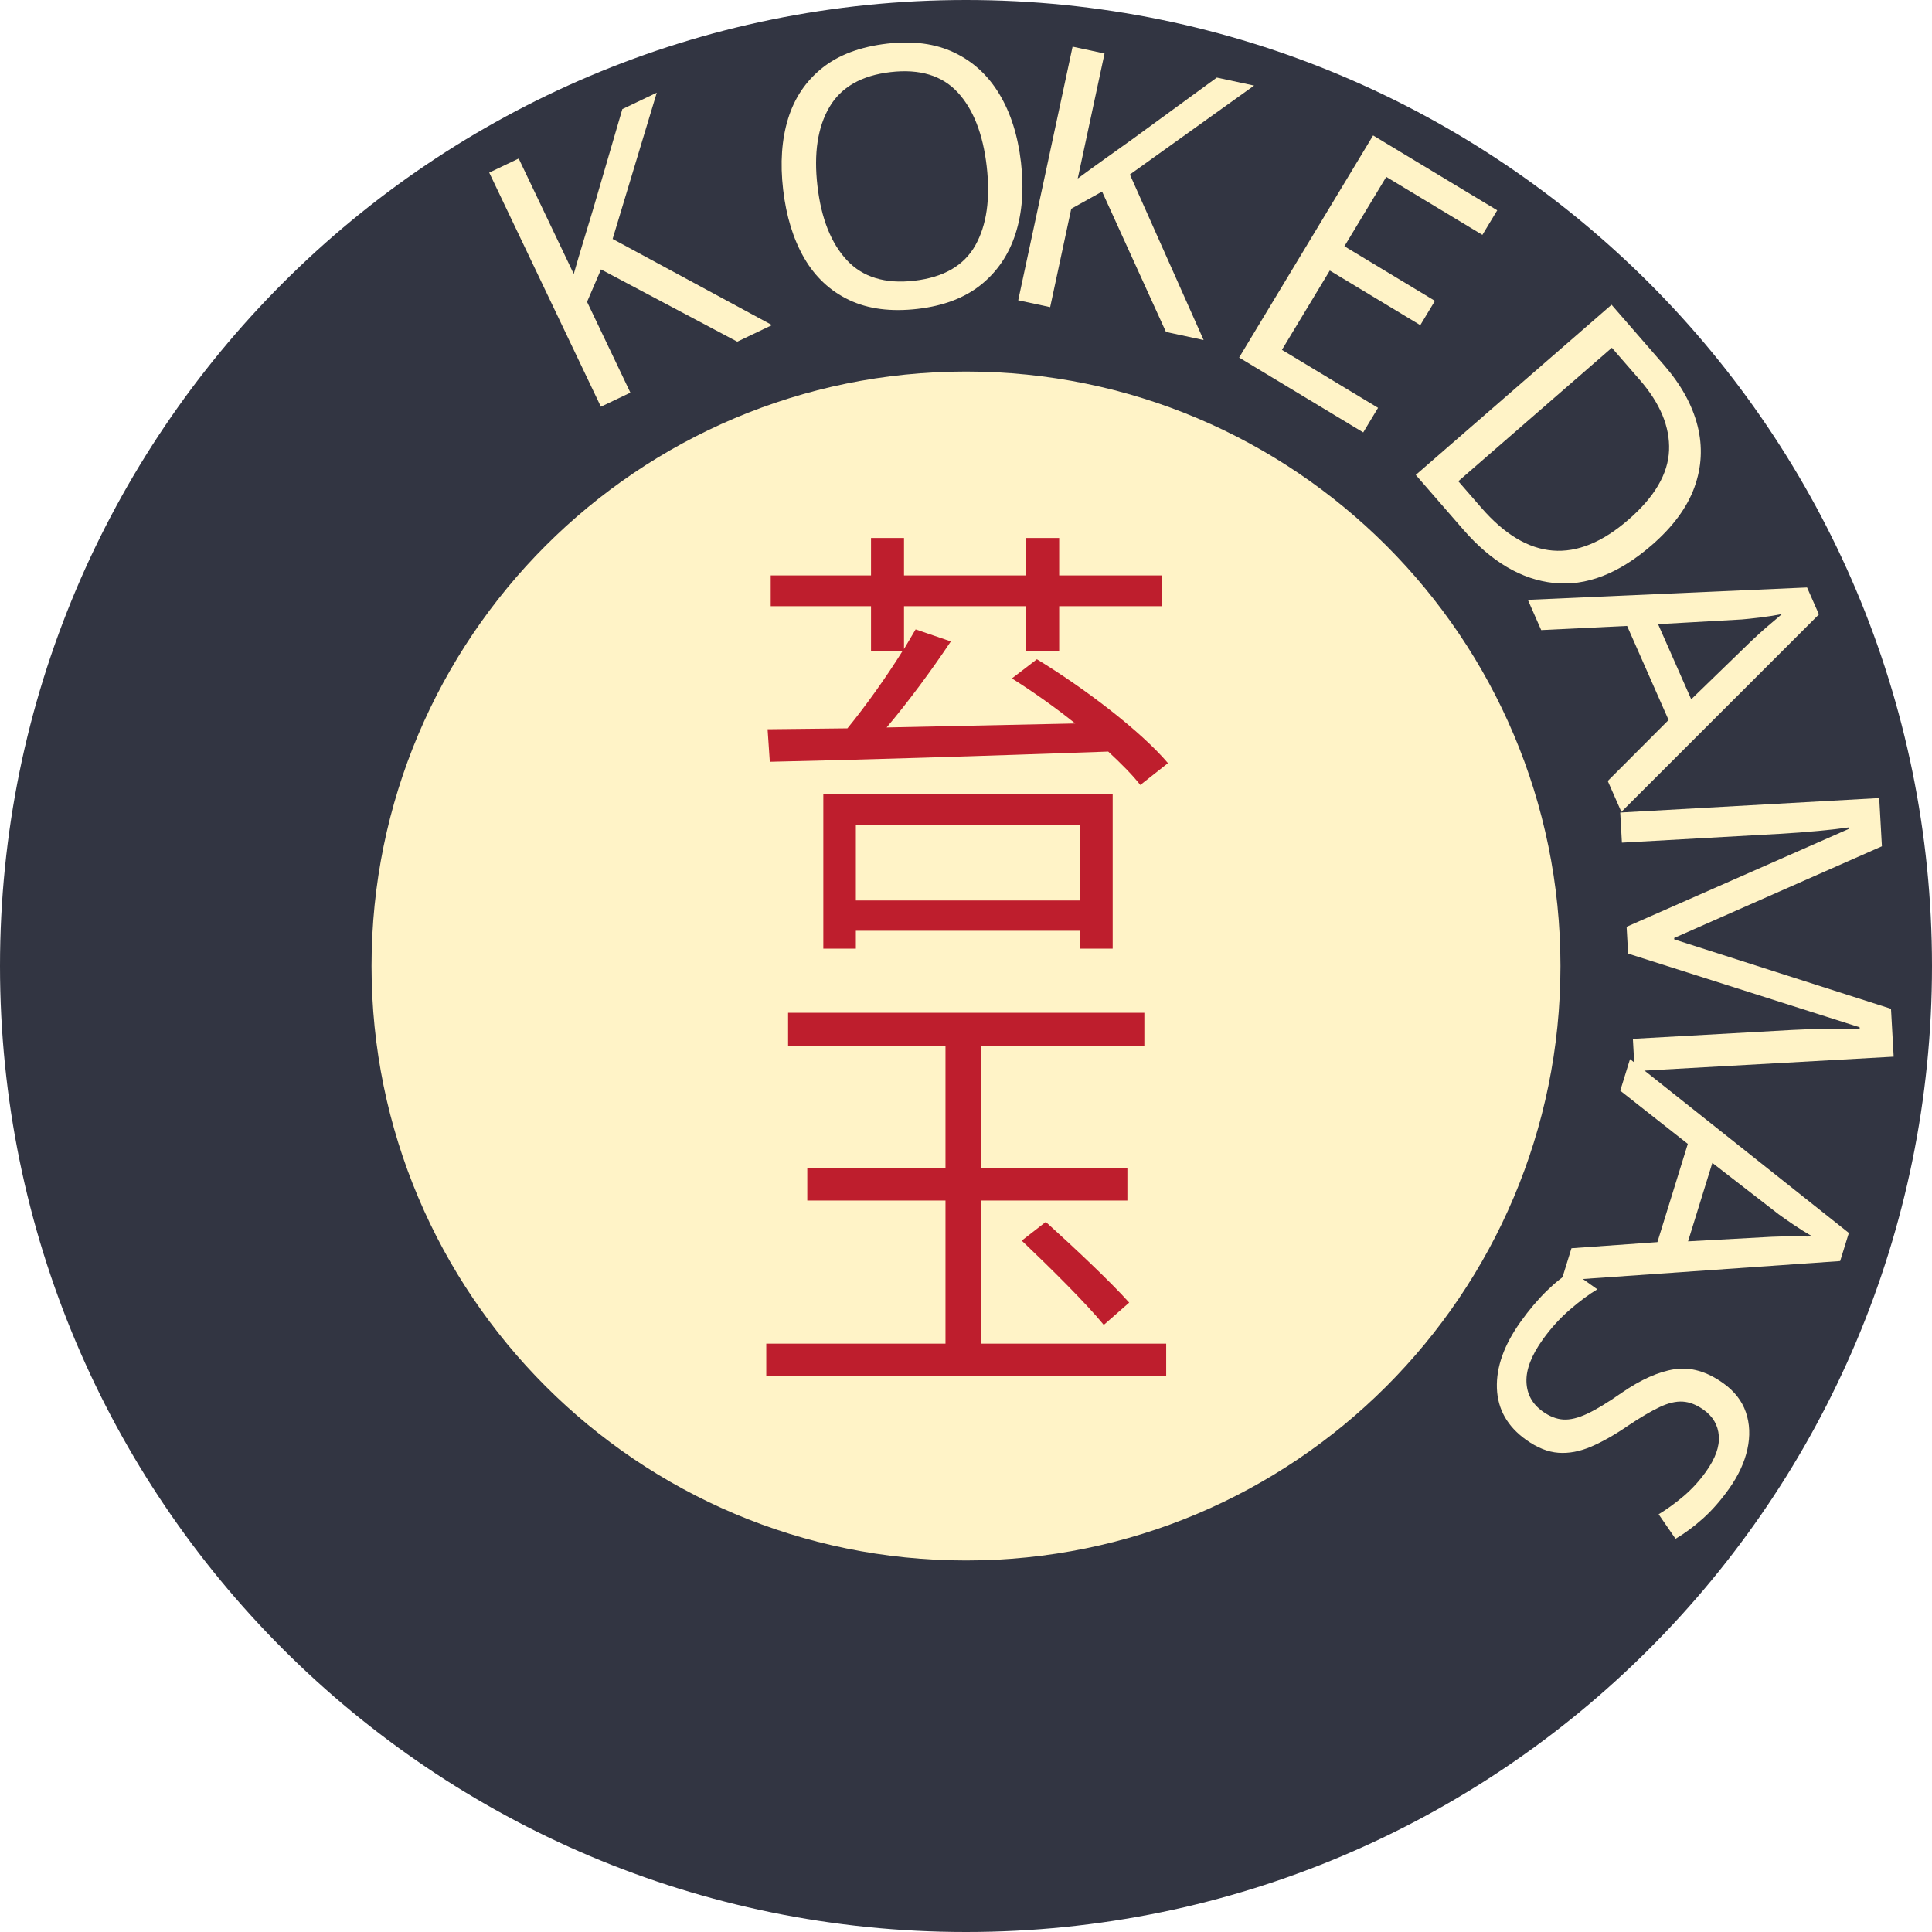
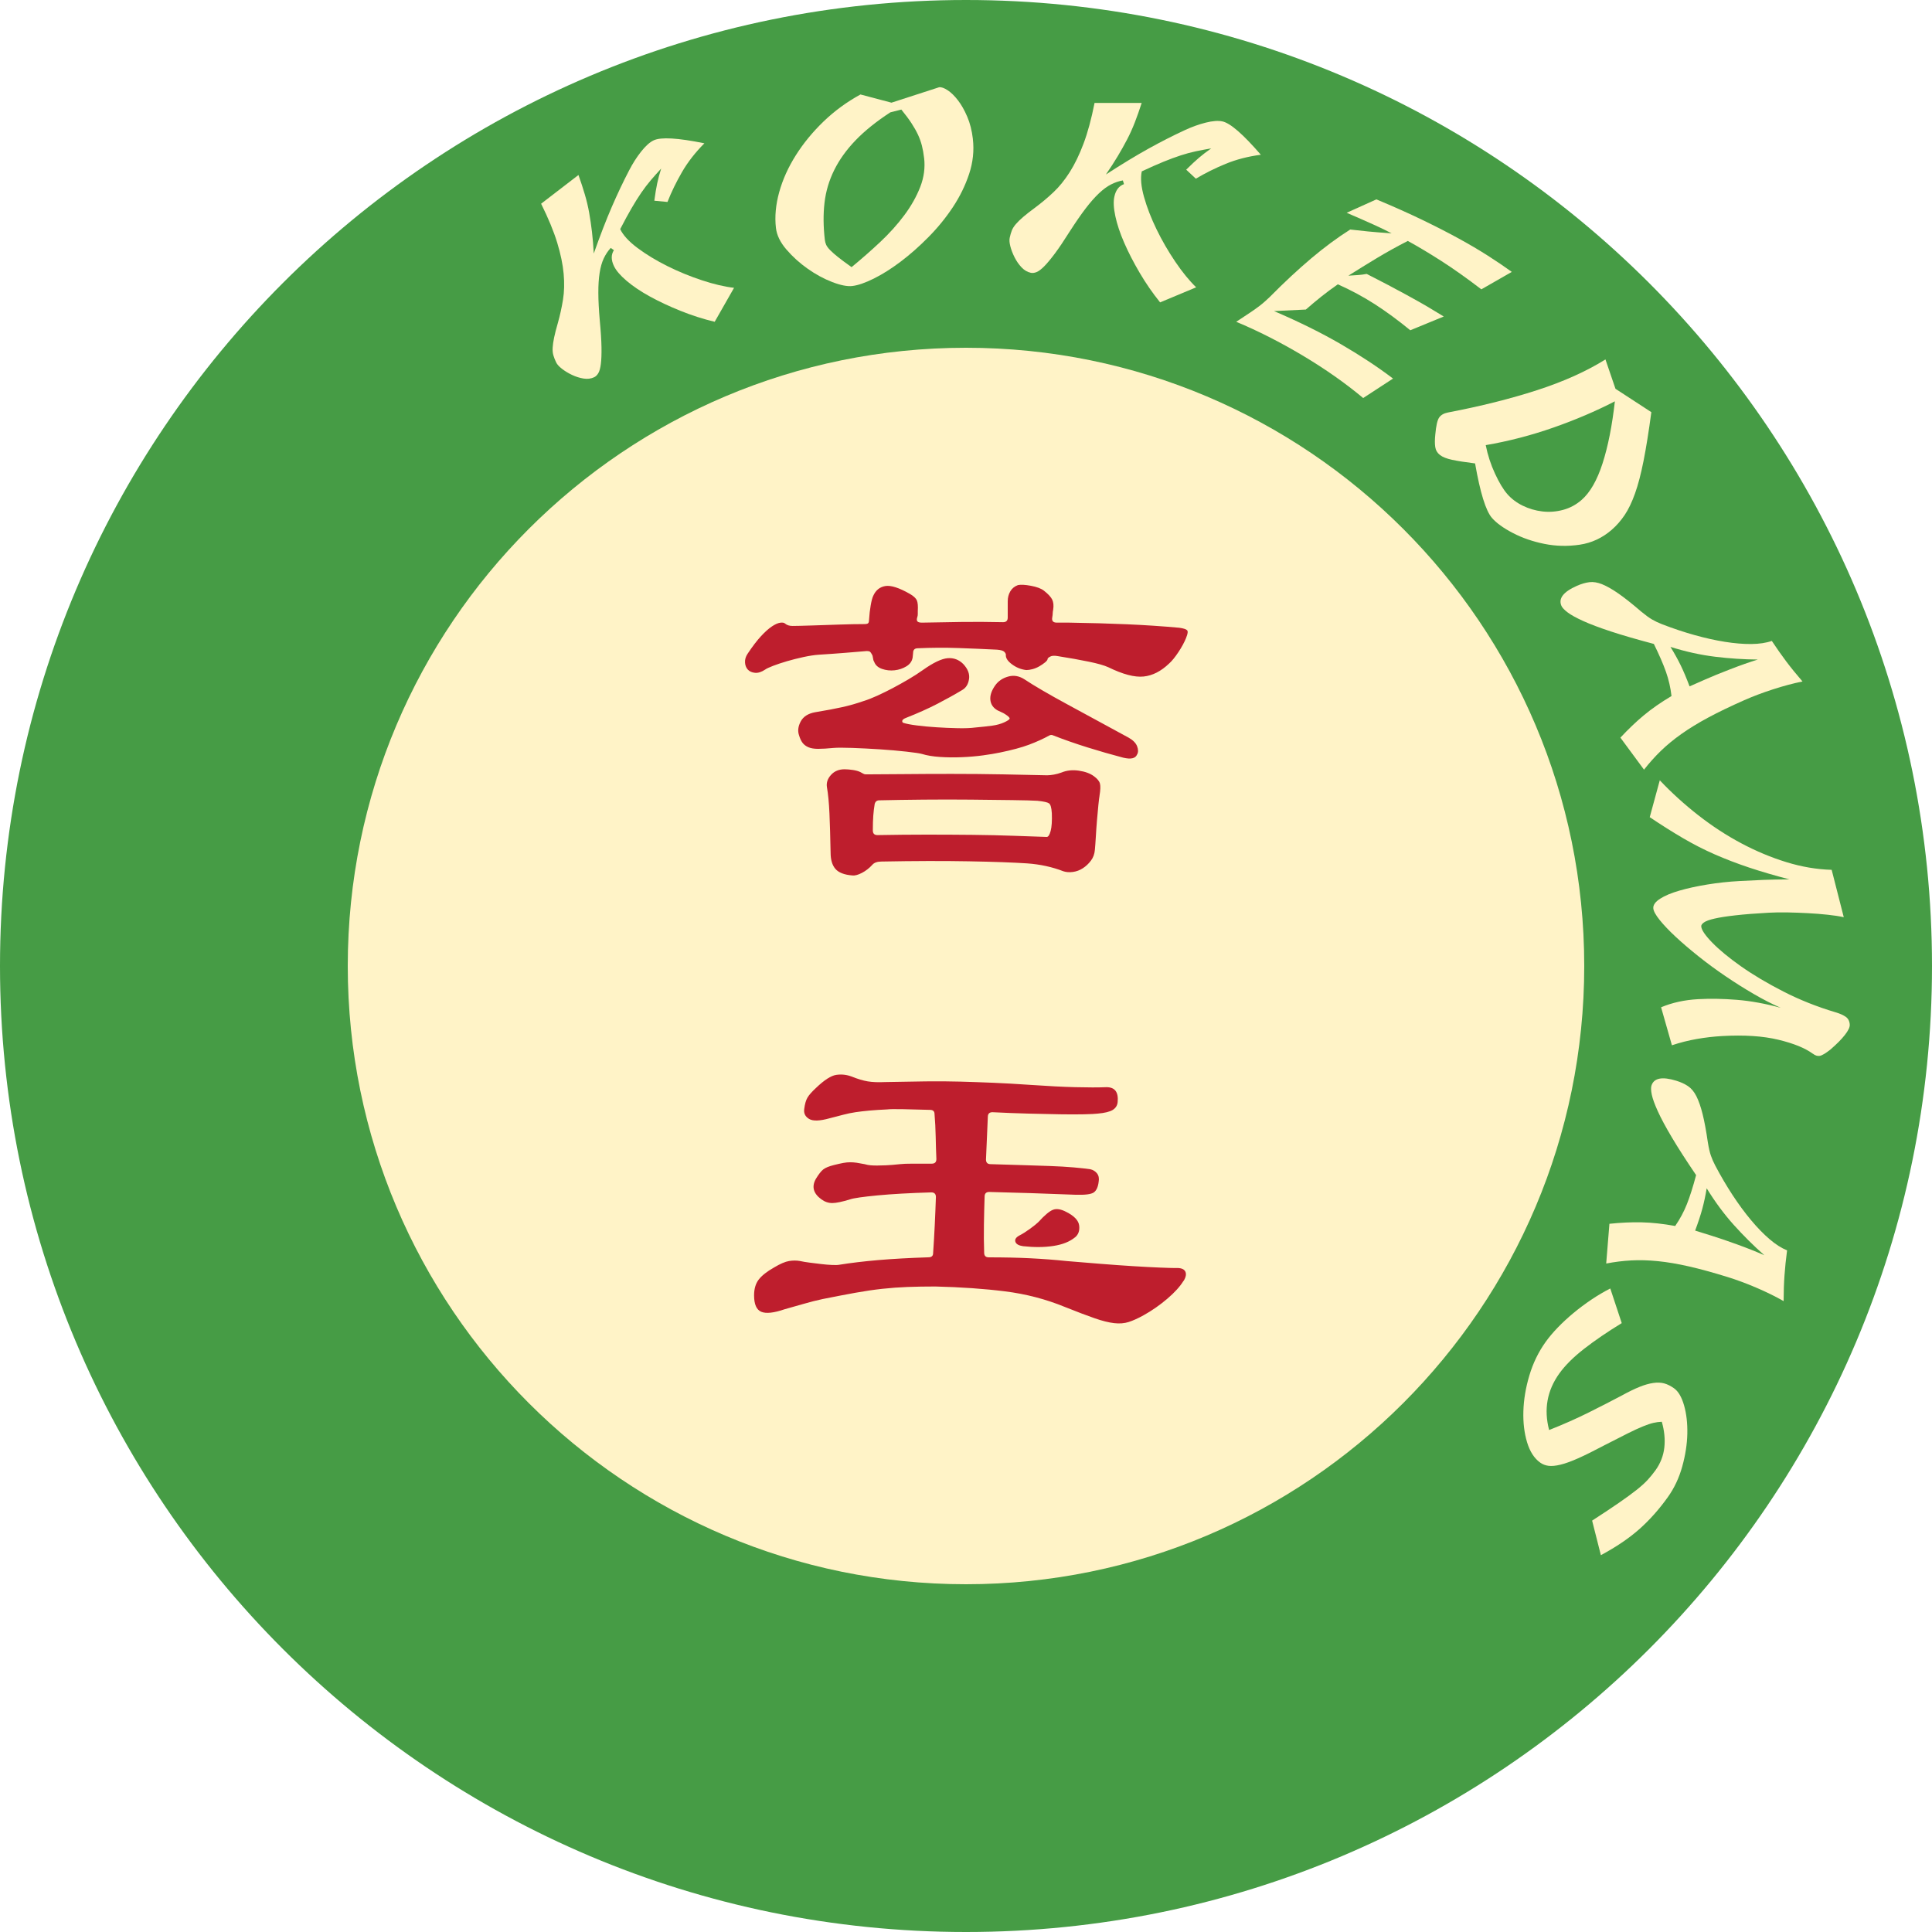
- <svg xmlns="http://www.w3.org/2000/svg" id="Layer_2" version="1.1" viewBox="0 0 936 936">
+ <svg xmlns="http://www.w3.org/2000/svg" id="Layer_2" data-name="Layer 2" viewBox="0 0 900 900">
  <defs>
    <style>
-       .st0 {
-         font-size: 176px;
+       .cls-1 {
+         fill: #469c45;
      }

-       .st0, .st1, .st2 {
-         isolation: isolate;
+       .cls-2 {
+         fill: #be1e2d;
      }

-       .st0, .st2 {
-         font-family: STBaoliSC-Regular, 'Baoli SC';
-       }
- 
-       .st0, .st3 {
+       .cls-3 {
        fill: #fff3c7;
-       }
- 
-       .st2 {
-         fill: #be1e2d;
-         font-size: 216px;
-         glyph-orientation-vertical: 0deg;
-         text-orientation: upright;
-         writing-mode: tb;
-       }
- 
-       .st4 {
-         fill: #323542;
      }
    </style>
  </defs>
-   <g id="Layer_1-2">
-     <g id="ficon_kokedamas">
-       <circle class="st4" cx="468" cy="468" r="468" />
-       <g class="st1">
-         <text class="st0" transform="translate(275.7 204.4) rotate(-25.5)">
-           <tspan x="0" y="0">K</tspan>
-         </text>
+   <g id="Layer_1-2" data-name="Layer 1">
+     <g id="ficon_kokedamas" data-name="ficon kokedamas">
+       <circle class="cls-1" cx="450" cy="450" r="450" />
+       <g>
+         <path class="cls-3" d="M328.13,66.76c-4.22,4.23-7.69,8.68-10.4,13.35-2.71,4.68-4.97,9.33-6.79,13.97l-6.13-.58c.42-3.19.87-5.88,1.33-8.05.46-2.17,1.08-4.48,1.86-6.93-1.71,1.86-3.32,3.67-4.82,5.42-1.5,1.76-2.98,3.7-4.44,5.82-1.46,2.13-2.97,4.54-4.54,7.24-1.57,2.7-3.33,5.95-5.29,9.74,1.37,2.86,4.07,5.8,8.11,8.81,4.04,3.01,8.66,5.81,13.86,8.4,5.2,2.59,10.58,4.8,16.14,6.63,5.56,1.83,10.53,3,14.93,3.5l-9.02,15.82c-5.44-1.3-10.77-3.01-16.01-5.13-5.24-2.11-9.97-4.34-14.21-6.67-4.24-2.33-7.83-4.75-10.77-7.24s-4.92-4.8-5.94-6.92c-1.37-2.86-1.37-5.32-.02-7.4l-1.48-1.05c-1.28,1.39-2.36,3.01-3.24,4.86-.87,1.85-1.52,4.11-1.93,6.77-.42,2.67-.62,5.79-.6,9.36.01,3.57.24,7.85.67,12.84.49,5.1.75,9.27.8,12.49.05,3.23-.05,5.81-.3,7.75-.24,1.94-.64,3.36-1.18,4.27-.54.91-1.18,1.54-1.92,1.89-1.48.71-3.14.91-4.97.62-1.83-.29-3.63-.87-5.4-1.71-1.77-.84-3.33-1.79-4.67-2.84-1.35-1.05-2.25-2.05-2.7-3-.56-1.16-.98-2.26-1.28-3.29-.3-1.03-.41-2.21-.33-3.55.08-1.33.3-2.91.68-4.71.37-1.8.95-4.06,1.74-6.78,1.01-3.6,1.81-7.23,2.4-10.9.59-3.66.69-7.67.3-12.04-.39-4.36-1.4-9.18-3-14.46-1.61-5.28-4.11-11.33-7.5-18.16l17.4-13.38c1.15,3.22,2.14,6.26,2.98,9.11.84,2.85,1.51,5.68,2.01,8.5.5,2.82.93,5.77,1.3,8.84.36,3.08.64,6.45.84,10.13,2.99-8.45,5.79-15.7,8.42-21.77,2.63-6.06,5.3-11.7,8.02-16.9,1.68-3.27,3.56-6.22,5.63-8.83,2.07-2.61,4-4.35,5.8-5.21,3.39-1.62,11.28-1.16,23.67,1.37Z" />
+         <path class="cls-3" d="M453.19,64.7c.64,5.48.06,10.92-1.73,16.32-1.79,5.41-4.33,10.58-7.59,15.5-3.27,4.93-7.04,9.56-11.32,13.89-4.28,4.34-8.59,8.15-12.93,11.43-4.34,3.28-8.53,5.92-12.54,7.92-4.02,2-7.37,3.16-10.05,3.47-2.33.27-5.44-.34-9.34-1.84-3.89-1.5-7.71-3.56-11.44-6.2-3.73-2.63-7.03-5.62-9.9-8.95-2.87-3.33-4.5-6.68-4.89-10.06-.61-5.25-.1-10.8,1.52-16.66,1.62-5.86,4.2-11.59,7.75-17.2,3.54-5.61,7.86-10.86,12.96-15.77,5.1-4.9,10.82-9.08,17.15-12.54l14.44,3.82,22.2-7.19c1.05-.12,2.37.34,3.97,1.4,1.6,1.05,3.2,2.61,4.79,4.67,1.6,2.06,3.04,4.61,4.34,7.65,1.3,3.04,2.17,6.48,2.62,10.33ZM430.47,73.55c-.24-2.1-.58-4.01-1.02-5.73-.44-1.72-1.05-3.42-1.83-5.1-.79-1.68-1.79-3.45-3.01-5.32-1.22-1.87-2.8-3.99-4.73-6.36l-5.16,1.31c-6.59,4.31-11.99,8.66-16.2,13.05-4.22,4.39-7.52,9-9.91,13.82-2.39,4.83-3.9,9.9-4.52,15.23-.62,5.33-.57,11.08.15,17.26.09.82.3,1.59.62,2.32.32.73.95,1.57,1.89,2.53.94.95,2.19,2.05,3.75,3.29,1.56,1.24,3.63,2.77,6.2,4.59,4.53-3.72,8.95-7.6,13.27-11.64,4.31-4.04,8.08-8.23,11.3-12.56,3.22-4.33,5.69-8.72,7.42-13.18,1.73-4.45,2.33-8.95,1.8-13.5Z" />
+         <path class="cls-3" d="M587.36,72.09c-5.92.77-11.39,2.18-16.38,4.23-5,2.05-9.63,4.36-13.9,6.92l-4.5-4.2c2.29-2.27,4.27-4.12,5.96-5.56,1.69-1.44,3.59-2.89,5.7-4.36-2.49.43-4.87.88-7.13,1.35-2.26.48-4.62,1.11-7.07,1.91-2.45.8-5.12,1.78-8.02,2.96-2.89,1.18-6.27,2.68-10.14,4.49-.66,3.1-.32,7.07,1.05,11.92,1.36,4.85,3.31,9.89,5.85,15.11,2.54,5.22,5.46,10.26,8.74,15.1,3.28,4.84,6.51,8.8,9.7,11.88l-16.8,7.02c-3.51-4.35-6.69-8.96-9.55-13.83-2.86-4.87-5.25-9.52-7.18-13.96-1.93-4.43-3.3-8.54-4.11-12.31-.81-3.77-.97-6.8-.48-9.1.66-3.1,2.16-5.05,4.5-5.88l-.53-1.73c-1.87.32-3.71.95-5.53,1.88-1.82.93-3.71,2.33-5.67,4.19-1.96,1.86-4.02,4.21-6.19,7.05-2.17,2.84-4.6,6.37-7.31,10.58-2.73,4.34-5.06,7.8-6.99,10.38-1.94,2.59-3.59,4.57-4.97,5.96-1.38,1.39-2.56,2.27-3.54,2.66-.98.39-1.88.5-2.68.33-1.61-.35-3.05-1.19-4.32-2.54-1.27-1.35-2.35-2.9-3.23-4.65-.89-1.75-1.54-3.45-1.97-5.1-.43-1.65-.53-2.99-.31-4.03.27-1.26.6-2.39.99-3.39.39-.99,1.03-2,1.91-3.01.87-1.01,2.01-2.12,3.41-3.32,1.4-1.2,3.23-2.64,5.51-4.31,3-2.24,5.85-4.62,8.55-7.17,2.7-2.54,5.23-5.66,7.58-9.36,2.35-3.7,4.5-8.13,6.44-13.29,1.94-5.16,3.66-11.48,5.14-18.97l21.95.02c-1.06,3.26-2.12,6.27-3.19,9.04-1.08,2.77-2.27,5.43-3.59,7.96-1.33,2.54-2.78,5.14-4.37,7.79-1.59,2.66-3.43,5.51-5.52,8.54,7.52-4.87,14.17-8.9,19.96-12.11,5.78-3.2,11.34-6.03,16.67-8.49,3.33-1.56,6.62-2.75,9.85-3.56,3.23-.81,5.82-1,7.78-.58,3.67.78,9.64,5.96,17.91,15.53Z" />
+         <path class="cls-3" d="M690.09,134.8c-6.75-5.17-12.99-9.59-18.72-13.26-5.73-3.67-10.92-6.77-15.56-9.3-5.16,2.64-9.95,5.3-14.38,7.97-4.43,2.67-8.86,5.41-13.29,8.21,1.85-.12,3.38-.22,4.6-.3,1.22-.09,2.52-.26,3.91-.52,7.23,3.68,13.37,6.91,18.41,9.68,5.04,2.77,8.32,4.61,9.82,5.52l7.68,4.64-15.59,6.41c-5.78-4.73-11.31-8.79-16.59-12.18-5.28-3.4-11-6.47-17.15-9.23-2.84,1.98-5.39,3.87-7.64,5.67-2.25,1.79-4.68,3.83-7.28,6.09l-14.82.71c11.76,5.05,22.15,10.19,31.18,15.44,9.03,5.25,17.12,10.58,24.26,16l-13.91,9.07c-8.29-6.93-17.65-13.5-28.07-19.73-10.43-6.23-20.78-11.49-31.07-15.79,2.5-1.64,4.61-3.04,6.34-4.19,1.72-1.15,3.16-2.17,4.31-3.05,1.15-.88,2.11-1.67,2.88-2.38.76-.7,1.46-1.34,2.09-1.93,6.7-6.78,13.13-12.77,19.28-17.96,6.15-5.19,12.22-9.68,18.21-13.47,2.81.33,5.58.63,8.3.9,2.71.27,6.38.56,10.98.88-2.07-1.11-4.91-2.48-8.51-4.12-3.61-1.63-7.75-3.45-12.43-5.46l13.84-6.24c8.1,3.38,15.28,6.59,21.54,9.62,6.26,3.03,11.88,5.91,16.88,8.65,4.99,2.74,9.49,5.39,13.5,7.95,4.01,2.56,7.73,5.08,11.16,7.56l-14.15,8.11Z" />
+         <path class="cls-3" d="M750.88,246.74c-4.43,3.85-9.43,6.19-15.02,7.01-5.59.82-11.07.69-16.44-.39-5.37-1.08-10.27-2.77-14.68-5.07-4.42-2.3-7.66-4.65-9.74-7.04-2.85-3.27-5.47-11.73-7.85-25.37-4.54-.56-8.09-1.12-10.67-1.67-2.58-.55-4.49-1.31-5.71-2.27-1.22-.96-1.95-2.19-2.18-3.71-.23-1.51-.22-3.47.03-5.86.36-4.05.96-6.67,1.79-7.86.83-1.19,2.17-1.97,4.03-2.34,15.34-2.93,29.2-6.4,41.57-10.41,12.38-4.01,23-8.78,31.87-14.32l4.67,13.67,16.71,10.89c-1.2,8.98-2.41,16.53-3.62,22.64-1.21,6.11-2.54,11.2-3.99,15.25-1.45,4.06-3.05,7.4-4.81,10.02-1.76,2.62-3.75,4.9-5.96,6.82ZM736.74,232.91c3.98-3.47,7.24-9.14,9.79-17.04,2.54-7.89,4.46-17.53,5.74-28.92-8.8,4.55-18.35,8.63-28.66,12.24-10.31,3.61-20.82,6.34-31.5,8.17.92,4.64,2.37,9.06,4.32,13.27,1.95,4.21,3.86,7.38,5.71,9.5,1.92,2.21,4.32,4.02,7.17,5.42,2.85,1.4,5.89,2.3,9.11,2.69,3.21.39,6.43.15,9.65-.7,3.22-.86,6.11-2.4,8.68-4.64Z" />
+         <path class="cls-3" d="M754.87,343.59c3.66-3.92,7.29-7.39,10.9-10.39,3.61-3.01,7.9-5.99,12.88-8.96-.45-3.91-1.3-7.67-2.58-11.27-1.27-3.61-3.15-7.94-5.64-13-7.99-2.12-14.65-4.05-19.97-5.8-5.33-1.75-9.64-3.38-12.93-4.87-3.29-1.5-5.71-2.83-7.26-4.01-1.55-1.18-2.51-2.19-2.89-3.05-1.52-3.44.89-6.55,7.22-9.35,2.04-.9,3.97-1.46,5.79-1.69,1.82-.23,3.83.1,6.02,1,2.19.89,4.72,2.34,7.59,4.34,2.87,2,6.38,4.78,10.51,8.34,2.02,1.67,3.72,2.91,5.1,3.71,1.38.8,2.92,1.53,4.62,2.19,5.11,1.98,10.15,3.66,15.12,5.05,4.97,1.39,9.71,2.45,14.19,3.16,4.48.71,8.58,1.05,12.28,1.02,3.7-.04,6.89-.51,9.56-1.44,2.3,3.47,4.54,6.65,6.71,9.54,2.17,2.89,4.7,6,7.59,9.35-4.24.85-8.8,2.06-13.69,3.64s-9.36,3.27-13.44,5.07c-6.44,2.85-12.02,5.53-16.74,8.07-4.72,2.53-8.88,5.08-12.5,7.64-3.62,2.56-6.82,5.19-9.6,7.89-2.78,2.7-5.4,5.62-7.86,8.77l-11.03-14.95ZM818.86,307.24c-6.56-.05-13.2-.49-19.91-1.31-6.71-.82-13.64-2.34-20.78-4.58,1.8,2.92,3.38,5.75,4.72,8.5,1.34,2.74,2.73,6.04,4.18,9.89l7.25-3.2c3.11-1.37,6.99-2.96,11.65-4.76,4.65-1.8,8.95-3.32,12.9-4.54Z" />
+         <path class="cls-3" d="M844.45,490.85c-3.56-2.62-8.91-4.79-16.05-6.51s-15.88-2.29-26.18-1.71c-3.87.22-7.78.67-11.73,1.36-3.96.69-7.84,1.67-11.65,2.94l-5.04-17.7c5.17-2.17,10.91-3.43,17.24-3.78,5.62-.31,11.65-.21,18.09.31,6.43.52,13.23,1.76,20.39,3.71-3.86-1.67-8-3.78-12.43-6.36-4.43-2.57-8.85-5.35-13.25-8.34-4.4-2.99-8.6-6.07-12.59-9.26-4-3.19-7.55-6.22-10.64-9.1-3.1-2.88-5.6-5.51-7.49-7.87-1.89-2.36-2.88-4.19-2.95-5.48-.09-1.52.98-2.99,3.19-4.41,2.21-1.42,5.2-2.67,8.96-3.76,3.76-1.09,8.08-2.04,12.97-2.84,4.89-.8,9.91-1.35,15.07-1.63,3.98-.22,7.67-.4,11.08-.53,3.4-.13,7.45-.21,12.15-.24-7.04-1.84-13.34-3.69-18.91-5.55-5.57-1.87-10.85-3.89-15.85-6.08-5-2.19-9.93-4.71-14.79-7.55-4.86-2.84-10.04-6.11-15.53-9.8l4.68-17.18c5.49,5.8,11.47,11.23,17.92,16.27,6.45,5.04,13.13,9.4,20.03,13.07,6.9,3.67,13.91,6.6,21.03,8.79,7.11,2.19,14.14,3.38,21.09,3.58l5.64,22.07c-2.14-.47-4.66-.86-7.56-1.16-2.9-.31-5.94-.55-9.12-.72s-6.36-.29-9.54-.35c-3.18-.06-6.11-.01-8.81.14-6.21.35-11.36.75-15.44,1.22-4.09.46-7.32.96-9.7,1.51-2.38.54-4.02,1.13-4.92,1.77-.91.64-1.34,1.25-1.31,1.83.09,1.64,1.79,4.16,5.09,7.56,3.3,3.4,7.77,7.08,13.4,11.06,5.63,3.97,12.22,7.89,19.78,11.76,7.56,3.87,15.64,7.09,24.25,9.66,2.03.59,3.62,1.3,4.79,2.11,1.16.82,1.79,2.04,1.88,3.68.07,1.17-.7,2.77-2.29,4.8-1.59,2.03-3.84,4.3-6.76,6.81-2.25,1.77-3.9,2.74-4.95,2.92-1.05.17-2.13-.18-3.23-1.05Z" />
+         <path class="cls-3" d="M749.73,570.09c5.33-.56,10.35-.79,15.04-.68,4.7.1,9.9.67,15.6,1.7,2.23-3.24,4.05-6.64,5.46-10.19,1.41-3.56,2.83-8.06,4.28-13.51-4.64-6.84-8.39-12.67-11.25-17.49-2.87-4.82-5.05-8.88-6.55-12.17-1.5-3.29-2.44-5.89-2.84-7.79-.39-1.9-.45-3.3-.17-4.2,1.11-3.59,4.97-4.36,11.59-2.31,2.13.66,3.96,1.5,5.48,2.53,1.52,1.03,2.82,2.59,3.89,4.71,1.06,2.11,2.02,4.87,2.87,8.26.85,3.39,1.67,7.79,2.45,13.2.42,2.59.89,4.64,1.41,6.15.52,1.51,1.2,3.07,2.05,4.69,2.55,4.84,5.25,9.42,8.08,13.75,2.84,4.32,5.71,8.22,8.63,11.7,2.91,3.48,5.78,6.43,8.59,8.83,2.82,2.41,5.53,4.14,8.15,5.2-.54,4.13-.95,8-1.2,11.61-.26,3.6-.4,7.62-.41,12.03-3.76-2.15-8-4.23-12.71-6.25s-9.21-3.68-13.47-5c-6.72-2.08-12.7-3.72-17.92-4.91-5.22-1.19-10.04-2.01-14.44-2.45-4.41-.44-8.55-.56-12.42-.35-3.87.21-7.77.69-11.69,1.45l1.5-18.51ZM821.86,584.71c-4.92-4.35-9.64-9.04-14.16-14.06-4.52-5.03-8.75-10.73-12.66-17.1-.56,3.39-1.23,6.56-2.03,9.51-.79,2.95-1.91,6.35-3.35,10.2l7.56,2.35c3.25,1.01,7.22,2.36,11.92,4.06,4.69,1.7,8.93,3.38,12.71,5.05Z" />
+         <path class="cls-3" d="M741.69,708.35c5.08-3.29,9.27-6.07,12.55-8.34,3.28-2.27,6-4.26,8.15-5.96,2.15-1.71,3.89-3.28,5.21-4.72,1.31-1.44,2.52-2.93,3.61-4.45,2.32-3.25,3.68-6.78,4.1-10.59.42-3.81.02-7.81-1.18-11.98-1.33.05-2.65.23-3.95.53-1.29.3-2.91.84-4.84,1.63-1.93.78-4.29,1.87-7.09,3.27-2.8,1.39-6.36,3.2-10.7,5.44-4.87,2.58-8.95,4.61-12.23,6.08-3.29,1.47-6.06,2.48-8.33,3.03-2.26.55-4.13.73-5.58.55-1.46-.18-2.76-.67-3.91-1.49-2.77-1.98-4.81-5.13-6.12-9.45-1.31-4.32-1.89-9.17-1.73-14.53.16-5.37,1.08-10.91,2.78-16.61,1.7-5.71,4.21-10.91,7.55-15.58,1.57-2.2,3.46-4.45,5.68-6.75,2.22-2.31,4.66-4.56,7.32-6.77,2.66-2.21,5.44-4.29,8.36-6.25,2.91-1.96,5.84-3.69,8.79-5.19l5.34,16.14c-6.64,4.05-12.47,8.03-17.5,11.94-5.02,3.91-8.9,7.77-11.63,11.59-5.66,7.93-7.22,16.68-4.7,26.27,6.63-2.62,12.79-5.35,18.5-8.2,5.71-2.85,10.88-5.5,15.51-7.96,3.08-1.69,5.79-3.01,8.11-3.94,2.32-.94,4.45-1.54,6.38-1.82,1.93-.28,3.64-.21,5.15.21,1.5.42,3.01,1.18,4.54,2.27,2.01,1.43,3.57,4.09,4.68,7.99,1.11,3.89,1.61,8.29,1.51,13.19-.11,4.89-.9,9.99-2.37,15.28-1.47,5.29-3.71,10.04-6.71,14.24-4.02,5.63-8.41,10.57-13.17,14.82-4.76,4.24-10.77,8.32-18.02,12.22l-4.08-16.1Z" />
      </g>
-       <g class="st1">
-         <text class="st0" transform="translate(376 155.8) rotate(-6.6)">
-           <tspan x="0" y="0">O</tspan>
-         </text>
-       </g>
-       <g class="st1">
-         <text class="st0" transform="translate(476.6 141.9) rotate(12.1)">
-           <tspan x="0" y="0">K</tspan>
-         </text>
-       </g>
-       <g class="st1">
-         <text class="st0" transform="translate(585.7 164.4) rotate(31.1)">
-           <tspan x="0" y="0">E</tspan>
-         </text>
-       </g>
-       <g class="st1">
-         <text class="st0" transform="translate(674.7 217.2) rotate(49)">
-           <tspan x="0" y="0">D</tspan>
-         </text>
-       </g>
-       <g class="st1">
-         <text class="st0" transform="translate(740.2 290.6) rotate(66.2)">
-           <tspan x="0" y="0">A</tspan>
-         </text>
-       </g>
-       <g class="st1">
-         <text class="st0" transform="translate(784 376.6) rotate(86.8)">
-           <tspan x="0" y="0">M</tspan>
-         </text>
-       </g>
-       <g class="st1">
-         <text class="st0" transform="translate(789.7 513.1) rotate(107.2)">
-           <tspan x="0" y="0">A</tspan>
-         </text>
-       </g>
-       <g class="st1">
-         <text class="st0" transform="translate(763.3 606.1) rotate(125.5)">
-           <tspan x="0" y="0">S</tspan>
-         </text>
-       </g>
-       <circle class="st3" cx="468" cy="468" r="288" />
-       <g class="st1">
-         <text class="st2" transform="translate(468 252)">
-           <tspan x="0" y="0">苔玉</tspan>
-         </text>
+       <circle class="cls-3" cx="450" cy="450" r="288" />
+       <g>
+         <path class="cls-2" d="M552.6,297.01c-.86,2.16-2.09,4.43-3.67,6.8-1.59,2.38-3.02,4.14-4.32,5.29-3.75,3.6-7.71,5.62-11.88,6.05-4.18.43-9.65-1.01-16.42-4.32-1.87-.86-4.9-1.73-9.07-2.59-4.18-.86-9-1.73-14.47-2.59-1.59-.29-2.77-.22-3.56.22-.79.43-1.19.79-1.19,1.08,0,.43-.4.97-1.19,1.62-.79.65-1.7,1.26-2.7,1.84-1.01.58-2.05,1.01-3.13,1.3-1.08.29-2.05.43-2.92.43-2.45-.29-4.68-1.19-6.7-2.7-2.02-1.51-2.95-2.99-2.81-4.43,0-.43-.25-.9-.76-1.4-.51-.5-1.62-.83-3.35-.97-5.76-.29-11.77-.54-18.04-.76-6.26-.22-12.56-.18-18.9.11-1.44,0-2.16.72-2.16,2.16,0,.29-.04.65-.11,1.08-.07.43-.11.79-.11,1.08-.29,1.73-1.26,3.1-2.92,4.1-1.66,1.01-3.49,1.62-5.51,1.84-2.02.22-3.96,0-5.83-.65-1.87-.65-3.1-1.76-3.67-3.35-.29-.43-.47-1.01-.54-1.73-.07-.72-.25-1.3-.54-1.73-.29-.57-.58-.97-.86-1.19-.29-.22-.79-.32-1.51-.32-3.31.29-6.77.58-10.37.86-3.6.29-7.63.58-12.1.86-2.02.14-4.36.51-7.02,1.08-2.67.58-5.22,1.23-7.67,1.94-2.45.72-4.61,1.44-6.48,2.16-1.87.72-3.1,1.3-3.67,1.73-1.73,1.15-3.31,1.66-4.75,1.51-1.44-.14-2.56-.65-3.35-1.51-.79-.86-1.22-1.98-1.29-3.35-.07-1.37.32-2.7,1.19-4,2.3-3.46,4.39-6.19,6.26-8.21,1.87-2.01,3.56-3.53,5.08-4.54,1.51-1.01,2.81-1.58,3.89-1.73,1.08-.14,1.84,0,2.27.43.86.72,2.01,1.08,3.46,1.08s4.46-.07,9.07-.22c4.61-.14,8.93-.29,12.96-.43,4.03-.14,7.85-.22,11.45-.22,1.01,0,1.62-.18,1.84-.54.22-.36.32-.9.32-1.62.14-2.3.39-4.5.76-6.59.36-2.08.76-3.56,1.19-4.43,1.15-2.59,3.03-4.1,5.62-4.54,2.59-.43,6.41.79,11.45,3.67,1.73,1.01,2.81,2.02,3.24,3.02.43,1.01.57,2.67.43,4.97v1.4c0,.51-.07.97-.22,1.4-.29.86-.29,1.51,0,1.94.29.43,1.01.65,2.16.65,6.62-.14,12.89-.25,18.79-.32,5.9-.07,12.24-.03,19.01.11,1.44,0,2.16-.72,2.16-2.16v-7.56c0-1.73.39-3.27,1.19-4.64.79-1.37,1.98-2.34,3.56-2.92,1.3-.29,3.31-.18,6.05.32,2.73.51,4.75,1.26,6.05,2.27,2.02,1.59,3.31,2.99,3.89,4.21.57,1.23.72,2.77.43,4.64-.14.72-.22,1.3-.22,1.73s-.07,1.08-.22,1.94c-.29,1.59.43,2.38,2.16,2.38h5.83c9.5.14,18.43.4,26.78.76,8.35.36,16.49.9,24.41,1.62,2.02.29,3.24.68,3.67,1.19.43.51.29,1.62-.43,3.35ZM529.7,351.44c-.72,1.87-2.88,2.38-6.48,1.51-5.47-1.44-10.98-3.02-16.52-4.75-5.54-1.73-10.91-3.6-16.09-5.62-.58-.29-1.15-.29-1.73,0-2.88,1.59-6.05,3.02-9.5,4.32-3.46,1.3-7.99,2.52-13.61,3.67-2.02.43-4.61.86-7.78,1.3-3.17.43-6.48.72-9.94.86-3.46.15-6.84.11-10.15-.11-3.31-.22-6.12-.68-8.42-1.4-1.01-.29-3.42-.65-7.24-1.08-3.82-.43-7.96-.79-12.42-1.08-4.47-.29-8.75-.5-12.85-.65-4.1-.14-6.95-.14-8.53,0-3.02.29-5.47.43-7.34.43s-3.38-.25-4.54-.76c-1.15-.5-2.05-1.19-2.7-2.05-.65-.86-1.19-2.01-1.62-3.46-.72-2.02-.47-4.18.76-6.48,1.22-2.3,3.49-3.74,6.8-4.32,5.18-.86,9.4-1.65,12.64-2.38,3.24-.72,6.51-1.65,9.83-2.81,1.87-.57,4-1.4,6.37-2.48s4.79-2.27,7.24-3.56c2.45-1.3,4.89-2.66,7.34-4.1,2.45-1.44,4.68-2.88,6.7-4.32,4.89-3.46,8.75-5.29,11.55-5.51,2.81-.22,5.22.69,7.24,2.7,2.16,2.31,3.06,4.64,2.7,7.02-.36,2.38-1.4,4.07-3.13,5.08-3.6,2.16-7.49,4.32-11.66,6.48-4.18,2.16-9,4.32-14.47,6.48-1.15.43-1.76.9-1.84,1.4-.07.51.11.83.54.97,1.3.43,3.35.83,6.16,1.19,2.81.36,5.87.65,9.18.86,3.31.22,6.62.36,9.94.43,3.31.07,6.05-.03,8.21-.32,3.17-.29,5.79-.57,7.88-.86,2.09-.29,3.92-.79,5.51-1.51,1.58-.72,2.45-1.3,2.59-1.73.14-.43-.58-1.15-2.16-2.16-.43-.29-.97-.57-1.62-.86-.65-.29-1.26-.57-1.84-.86-2.02-1.15-3.13-2.77-3.35-4.86-.22-2.09.54-4.35,2.27-6.8,1.44-2.02,3.46-3.38,6.05-4.1,2.59-.72,5.11-.29,7.56,1.3,2.16,1.44,4.97,3.17,8.42,5.18,3.46,2.02,7.31,4.18,11.56,6.48,4.25,2.31,8.82,4.79,13.72,7.45,4.89,2.67,9.86,5.37,14.9,8.1,2.01,1.15,3.31,2.48,3.89,4,.57,1.51.57,2.77,0,3.78ZM512.21,370.66c-.14.72-.32,2.16-.54,4.32-.22,2.16-.43,4.54-.65,7.13s-.4,5.15-.54,7.67c-.15,2.52-.29,4.5-.43,5.94-.14,2.02-.76,3.75-1.84,5.18-1.08,1.44-2.34,2.63-3.78,3.56-1.44.94-2.99,1.51-4.64,1.73-1.66.22-3.13.11-4.43-.32-5.18-2.01-10.8-3.24-16.85-3.67-6.48-.43-15.59-.76-27.32-.97-11.74-.22-25.24-.18-40.5.11-2.02,0-3.46.51-4.32,1.51-1.44,1.59-3.06,2.84-4.86,3.78-1.8.93-3.28,1.33-4.43,1.19-3.75-.29-6.37-1.3-7.88-3.02-1.51-1.73-2.27-4.25-2.27-7.56-.15-7.34-.32-13.46-.54-18.36-.22-4.89-.61-9-1.19-12.31-.29-2.01.36-3.89,1.94-5.62,1.58-1.73,3.67-2.59,6.26-2.59,1.15,0,2.45.11,3.89.32,1.44.22,2.59.54,3.46.97.57.29,1.04.54,1.4.76.36.22.76.32,1.19.32,4.03,0,9.65-.03,16.85-.11,7.2-.07,14.87-.11,23-.11s16.2.07,24.19.22c7.99.15,14.8.29,20.41.43.87,0,1.91-.11,3.13-.32,1.22-.22,2.41-.54,3.56-.97,2.45-1.01,5.15-1.3,8.1-.86,2.95.43,5.29,1.3,7.02,2.59,1.58,1.15,2.52,2.3,2.81,3.46.29,1.15.22,3.02-.22,5.62ZM489.96,378.66c-.14-2.45-.58-3.92-1.29-4.43-.72-.5-2.52-.9-5.4-1.19-2.16-.14-6.09-.25-11.77-.32-5.69-.07-12.1-.14-19.22-.22-7.13-.07-14.51-.07-22.14,0-7.63.07-14.47.18-20.52.32-1.15,0-1.87.58-2.16,1.73-.29,1.73-.51,3.53-.65,5.4-.14,1.87-.21,4.18-.21,6.91,0,1.44.72,2.16,2.16,2.16,7.78-.14,15.41-.22,22.9-.22s14.65.04,21.49.11c6.84.07,13.18.22,19.01.43s10.98.4,15.44.54c.72,0,1.33-.93,1.84-2.81.5-1.87.68-4.68.54-8.42Z" />
+         <path class="cls-2" d="M551.3,596.71c-1.59,2.59-4.1,5.37-7.56,8.32-3.46,2.95-7.13,5.51-11.02,7.67-2.59,1.44-4.9,2.48-6.91,3.13-2.02.65-4.29.83-6.8.54-2.52-.29-5.54-1.04-9.07-2.27-3.53-1.22-8.17-2.99-13.93-5.29-8.79-3.6-18.04-6.01-27.76-7.24-9.72-1.22-20.56-1.98-32.51-2.27-4.75,0-9.07.07-12.96.22-3.89.15-7.81.43-11.77.86-3.96.43-8.14,1.05-12.53,1.84-4.39.79-9.47,1.77-15.23,2.92-2.74.58-5.72,1.33-8.96,2.27-3.24.94-6.16,1.76-8.75,2.48-5.04,1.73-8.68,2.13-10.91,1.19-2.23-.93-3.35-3.49-3.35-7.67,0-3.02.72-5.47,2.16-7.34,1.44-1.87,3.81-3.74,7.13-5.62,2.88-1.73,5.22-2.73,7.02-3.02,1.8-.29,3.49-.29,5.08,0,1.29.29,2.81.54,4.54.76,1.73.22,3.49.43,5.29.65,1.8.22,3.49.36,5.08.43,1.58.07,2.73.04,3.46-.11,5.33-.86,11.34-1.58,18.04-2.16,6.7-.57,14.51-1.01,23.44-1.3,1.44,0,2.16-.65,2.16-1.94.29-4.17.54-8.5.76-12.96.22-4.46.39-8.86.54-13.18,0-1.44-.72-2.16-2.16-2.16-9.94.29-18.29.76-25.05,1.4-6.77.65-11.02,1.26-12.74,1.84-3.75,1.15-6.52,1.73-8.32,1.73s-3.49-.57-5.08-1.73c-3.75-2.73-4.61-5.9-2.59-9.5,1.3-2.16,2.45-3.63,3.46-4.43,1-.79,2.66-1.47,4.97-2.05,1.73-.43,3.17-.76,4.32-.97,1.15-.22,2.23-.32,3.24-.32s2.01.07,3.02.22c1.01.15,2.23.36,3.67.65,1.01.29,1.94.47,2.81.54.86.07,1.87.11,3.02.11s2.55-.03,4.21-.11c1.65-.07,3.85-.25,6.59-.54,1.15-.14,3.09-.22,5.83-.22h8.86c1.44,0,2.16-.72,2.16-2.16-.15-3.46-.25-6.95-.32-10.48-.07-3.53-.25-7.02-.54-10.48,0-1.3-.72-1.94-2.16-1.94-4.61-.14-8.82-.25-12.64-.32-3.82-.07-6.23-.03-7.24.11-3.17.15-5.94.32-8.32.54-2.38.22-4.54.47-6.48.76-1.94.29-3.85.69-5.72,1.19-1.87.51-3.96,1.05-6.26,1.62-4.61,1.3-7.81,1.4-9.61.32-1.8-1.08-2.56-2.62-2.27-4.64.29-2.3.79-4.07,1.51-5.29.72-1.22,2.02-2.7,3.89-4.43,3.89-3.74,7.05-5.79,9.5-6.16,2.45-.36,4.82-.11,7.13.76,2.88,1.15,5.4,1.91,7.56,2.27,2.16.36,4.82.47,7.99.32,7.05-.14,13.39-.25,19.01-.32,5.62-.07,10.98-.03,16.09.11,5.11.15,10.26.32,15.45.54,5.18.22,10.87.54,17.06.97,8.35.58,15.41.94,21.17,1.08,5.76.15,10.58.15,14.47,0,3.89,0,5.62,2.31,5.18,6.91-.14,1.59-.9,2.81-2.27,3.67-1.37.86-3.71,1.44-7.02,1.73-1.15.14-3.28.25-6.37.32-3.1.07-6.84.07-11.23,0-4.39-.07-9.29-.18-14.69-.32-5.4-.14-10.98-.36-16.74-.65-1.44,0-2.16.72-2.16,2.16-.15,3.31-.29,6.62-.43,9.94-.15,3.31-.29,6.63-.43,9.94,0,1.44.72,2.16,2.16,2.16,4.75.14,9.5.29,14.26.43,4.75.15,9.18.29,13.28.43,4.1.15,7.81.36,11.12.65,3.31.29,5.9.58,7.78.86,1.3.29,2.34.94,3.13,1.94.79,1.01,1.04,2.31.76,3.89-.29,2.45-1.05,4.1-2.27,4.97-1.23.86-4.07,1.22-8.53,1.08-7.2-.29-14.18-.54-20.95-.76-6.77-.22-13.18-.4-19.22-.54-1.44,0-2.16.72-2.16,2.16-.15,4.32-.25,8.68-.32,13.07-.07,4.39-.04,8.75.11,13.07,0,1.44.72,2.16,2.16,2.16,7.05,0,13.5.14,19.33.43,5.83.29,11.48.72,16.96,1.3,5.18.43,10.48.86,15.88,1.3,5.4.43,10.44.79,15.12,1.08,4.68.29,8.78.51,12.31.65,3.53.14,5.94.22,7.24.22,2.45-.14,4,.36,4.64,1.51.65,1.15.4,2.67-.76,4.54ZM500.76,576.41c-2.45,2.02-5.8,3.35-10.04,4-4.25.65-8.96.68-14.15.11-2.02-.29-3.21-.97-3.56-2.05-.36-1.08.25-2.05,1.84-2.92,1.44-.72,3.09-1.76,4.97-3.13,1.87-1.37,3.17-2.41,3.89-3.13,2.88-3.17,5.15-5.08,6.8-5.72,1.65-.65,3.71-.32,6.16.97,3.74,1.87,5.76,4,6.05,6.37.29,2.38-.36,4.21-1.94,5.51Z" />
      </g>
    </g>
  </g>
</svg>
